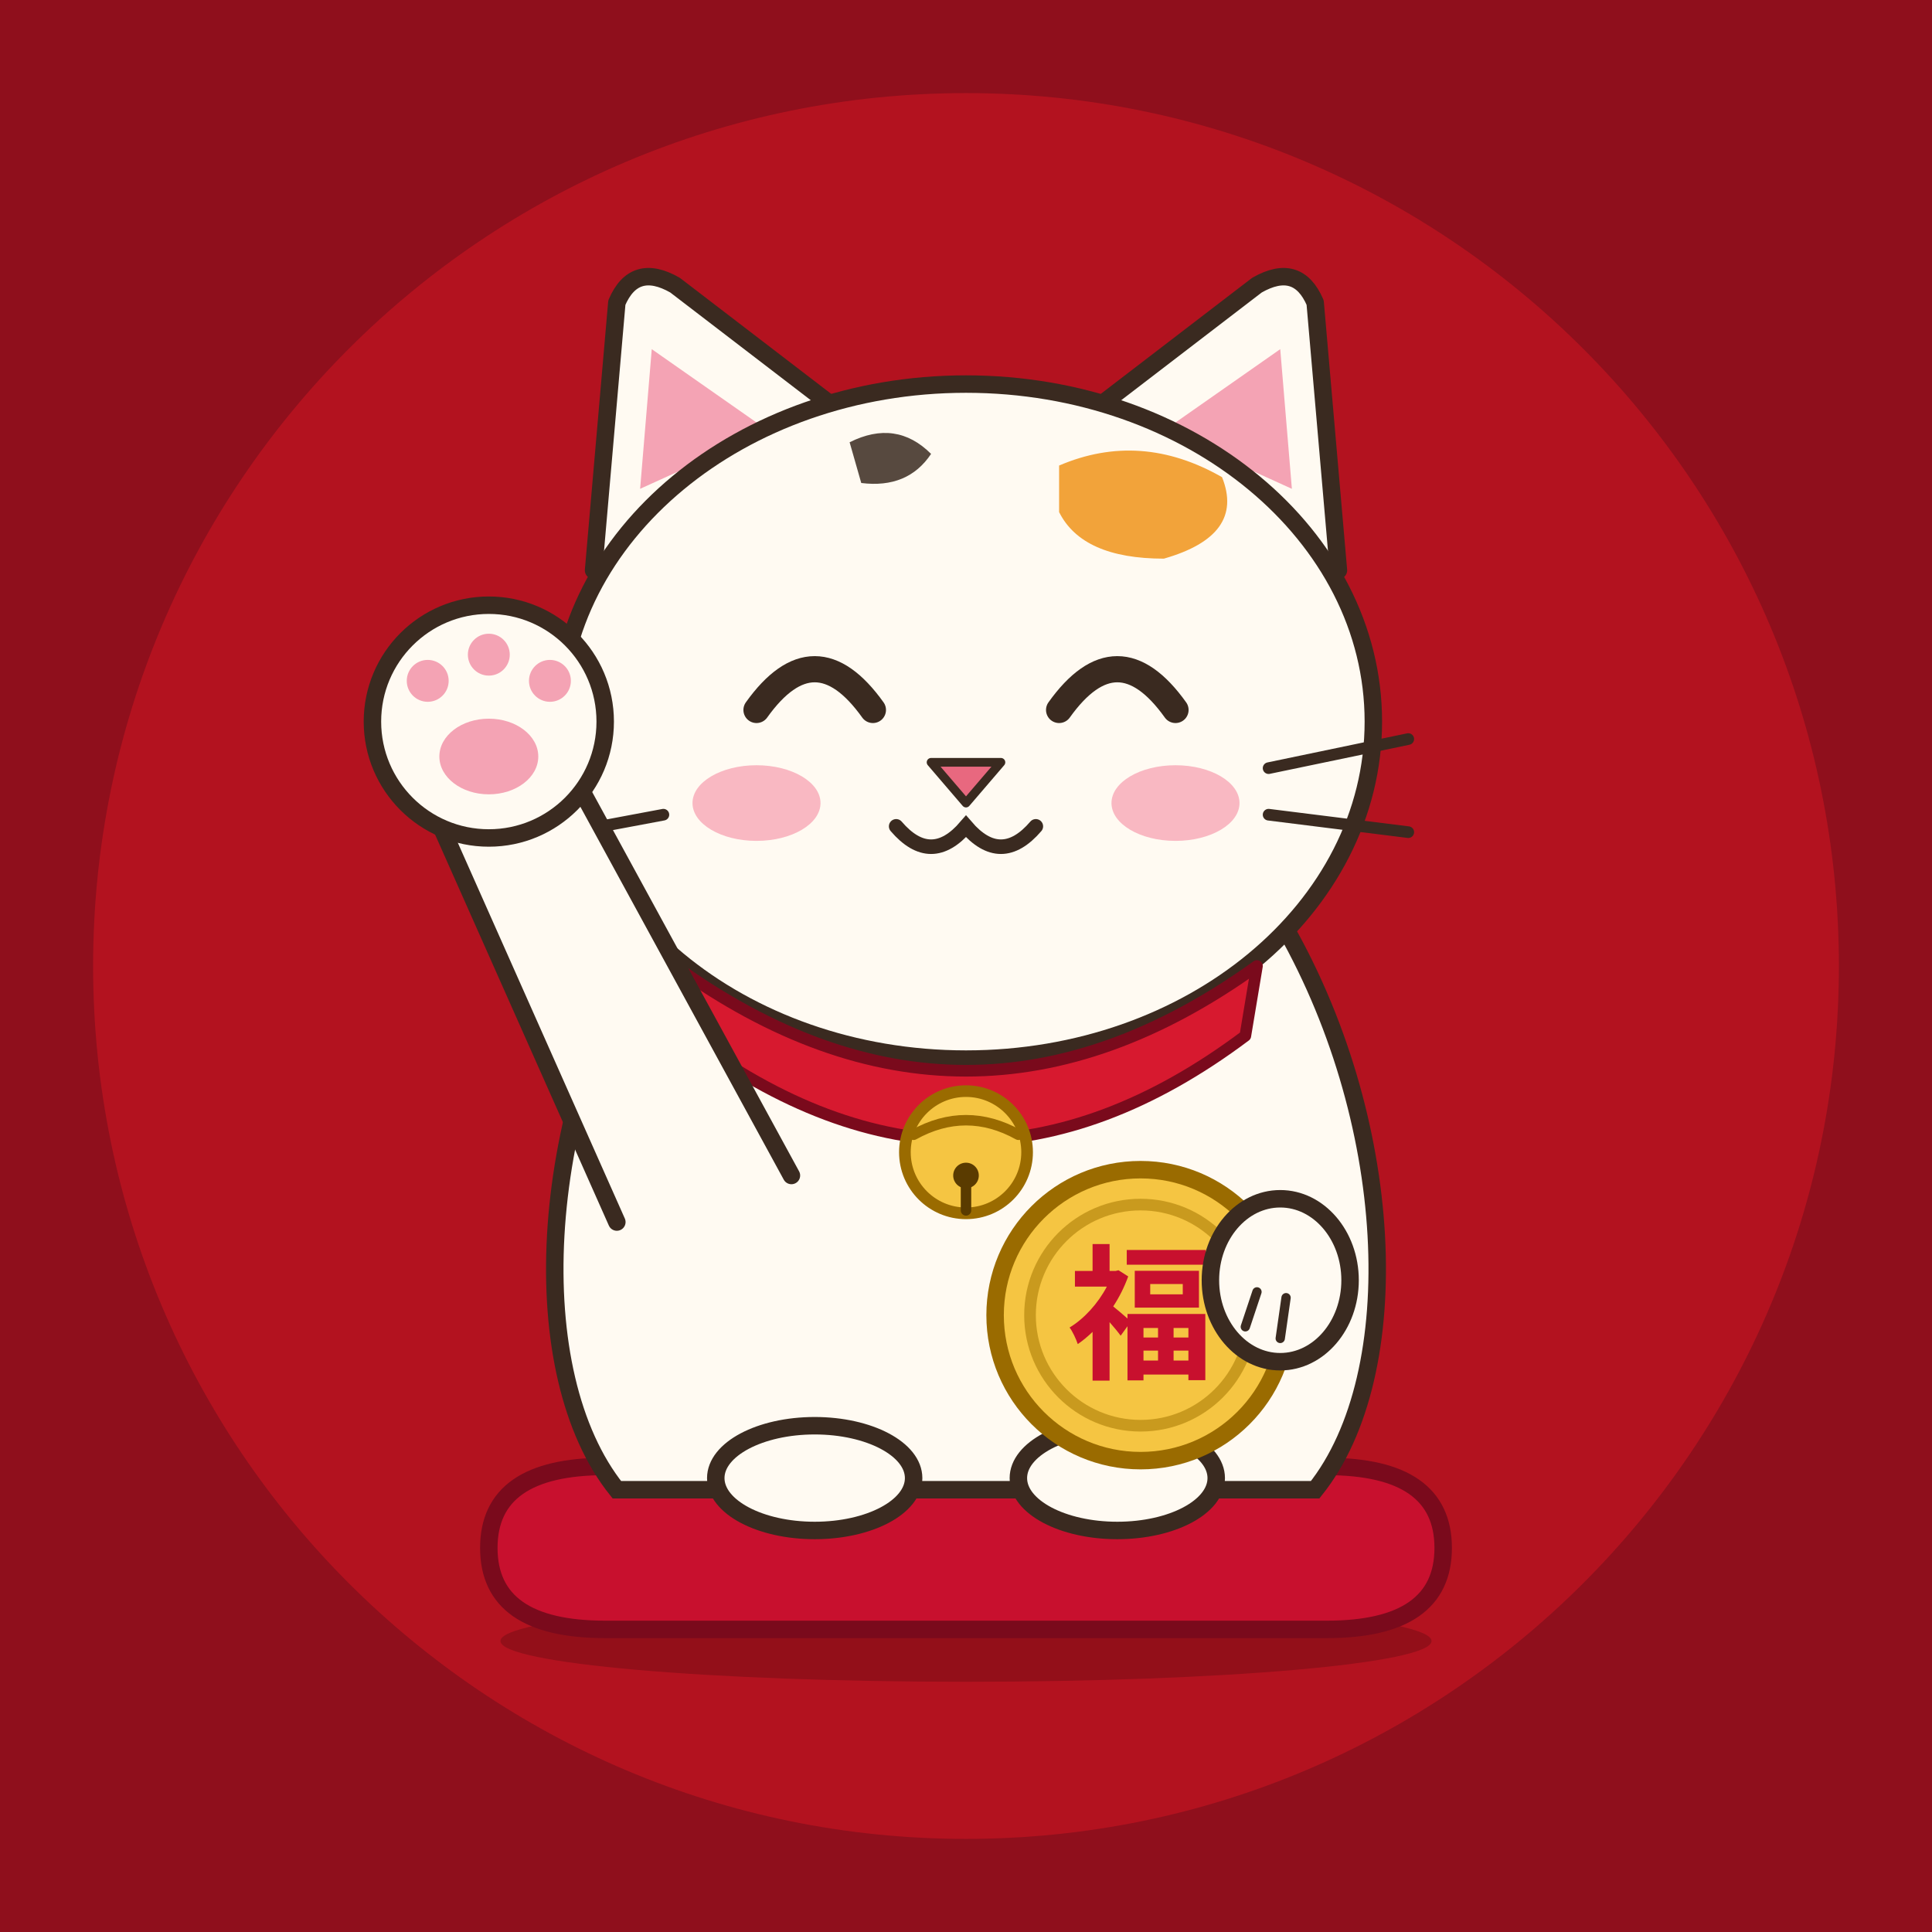
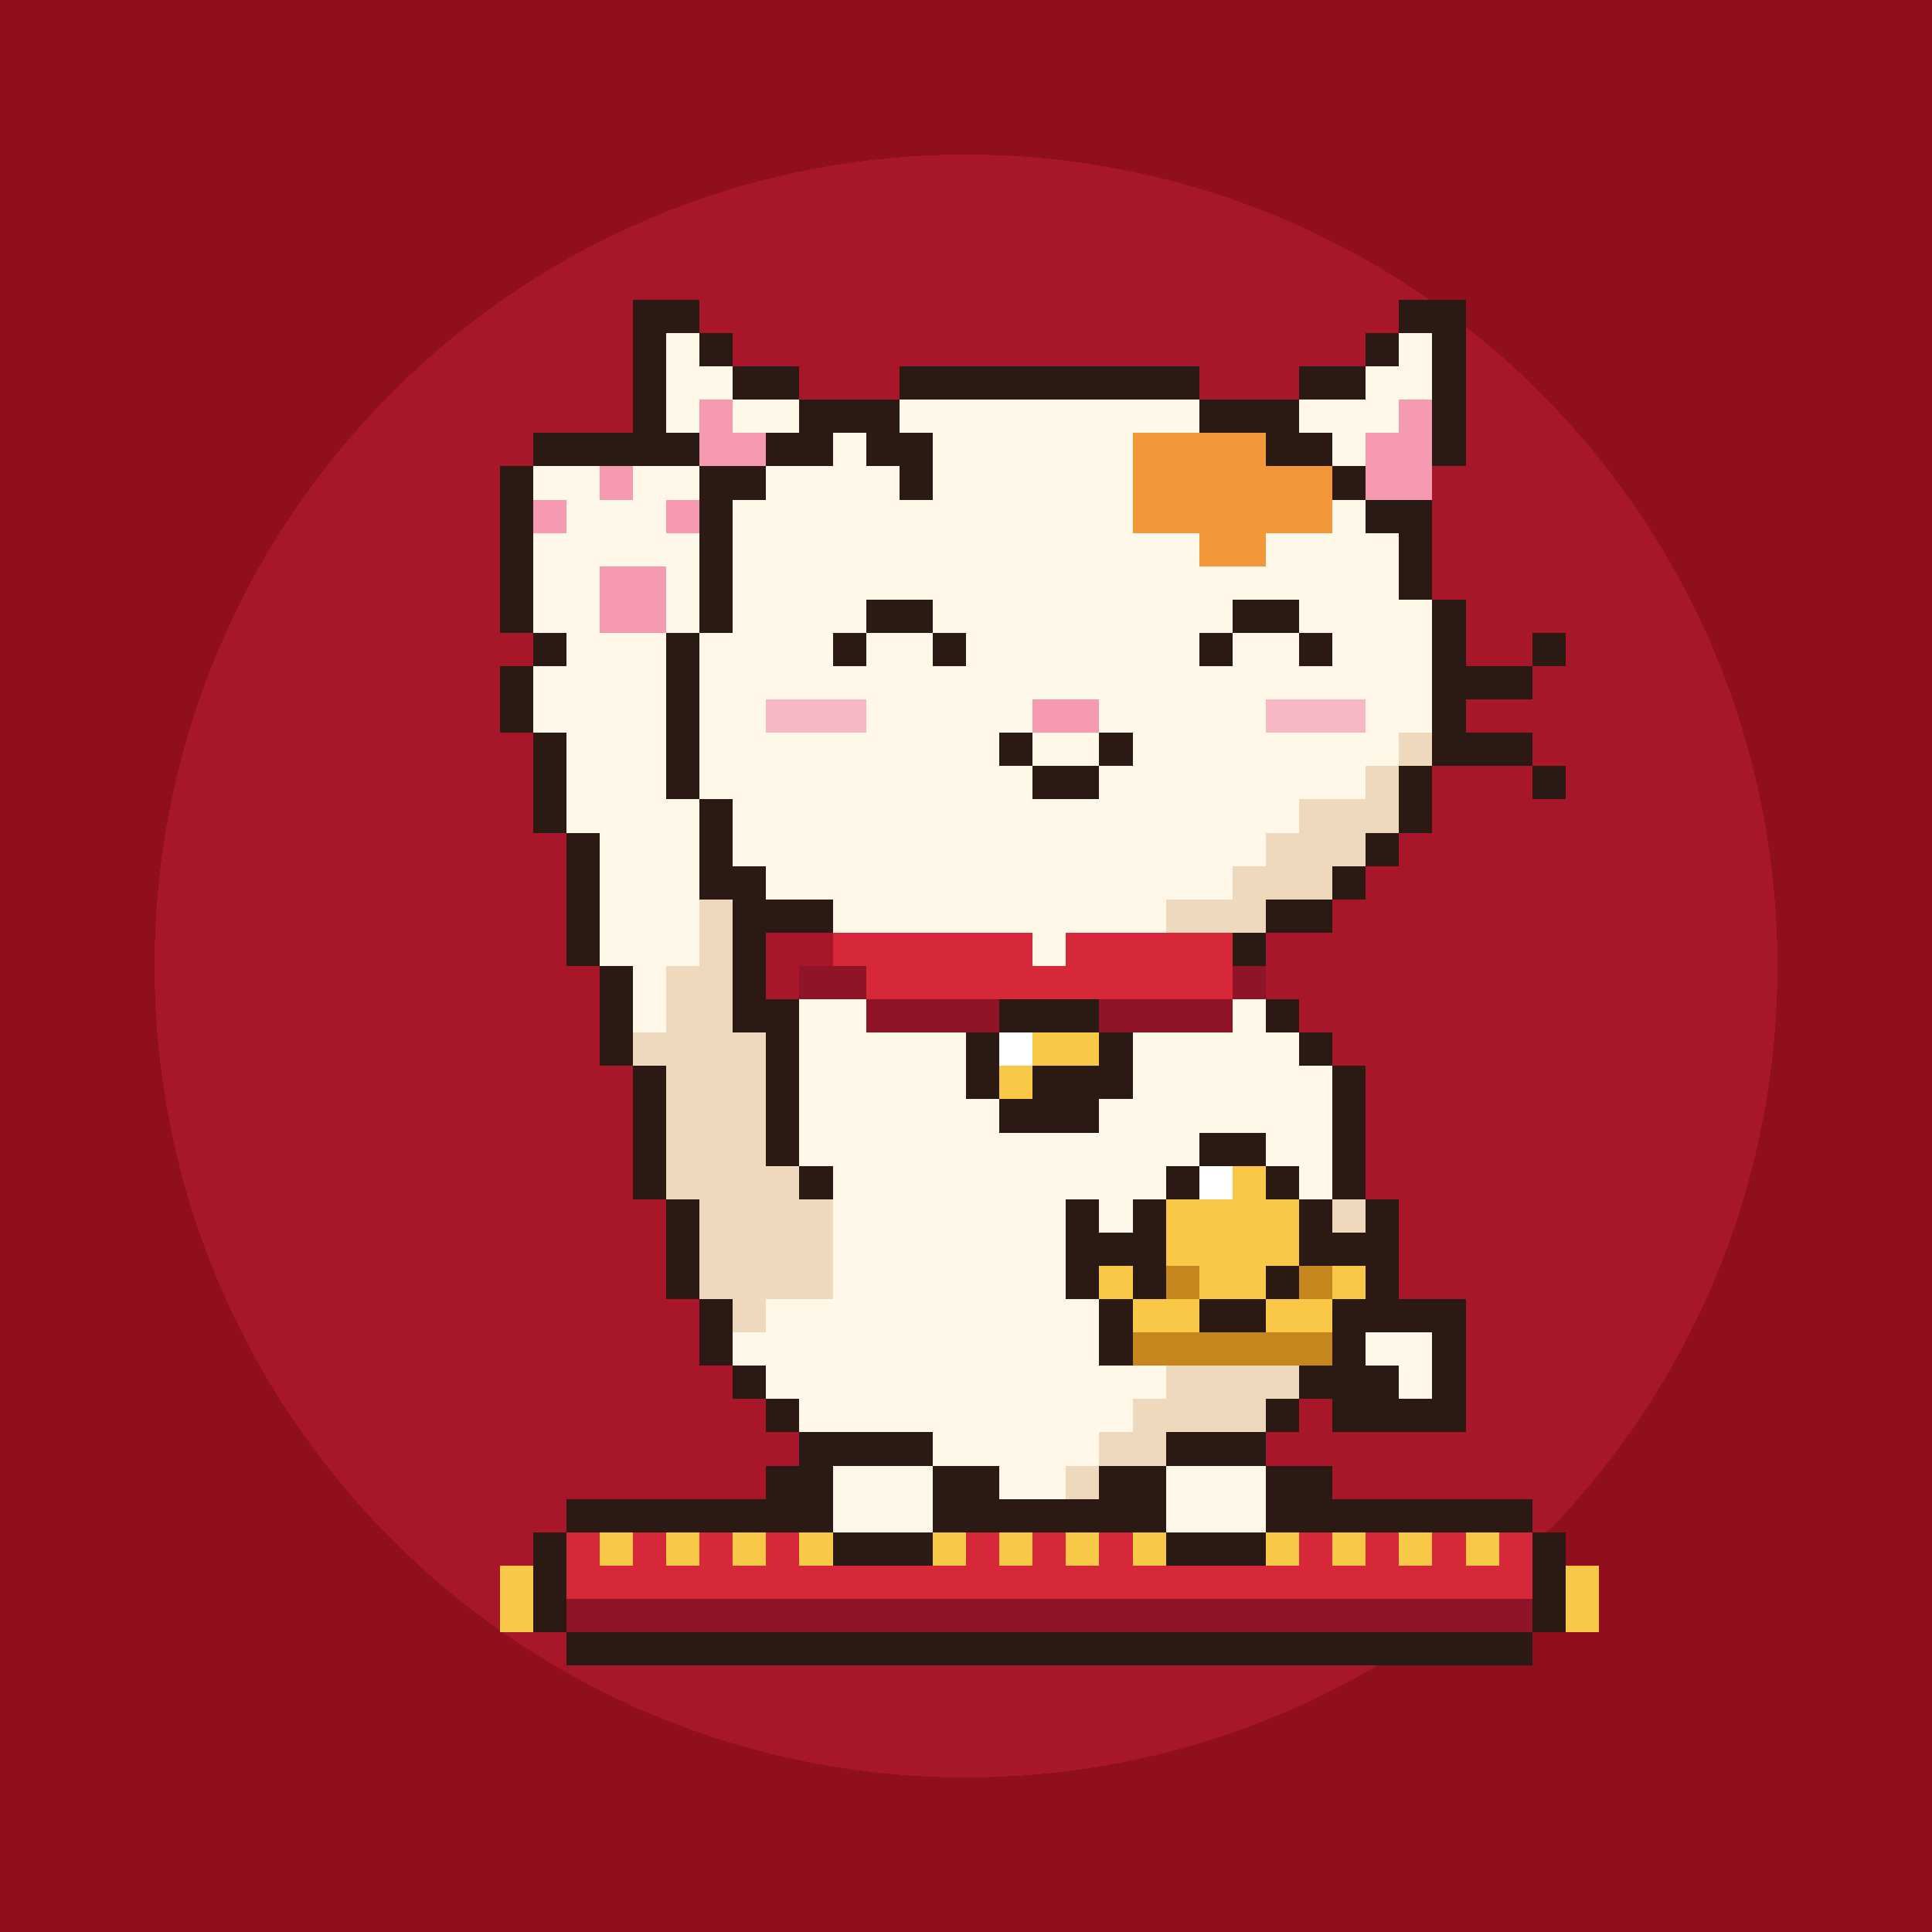
- <svg xmlns="http://www.w3.org/2000/svg" viewBox="-46 -32 332 332">
-   <rect x="-46" y="-32" width="332" height="332" fill="#8f0f1c" />
-   <circle cx="120" cy="134" r="150" fill="#b3121f" />
-   <g>
-     <ellipse cx="120" cy="250" rx="80" ry="7" fill="#000000" opacity="0.18" />
-     <path d="M38 234 Q38 220 58 220 L182 220 Q202 220 202 234 Q202 248 182 248 L58 248 Q38 248 38 234 Z" fill="#c8102e" stroke="#7a0a1c" stroke-width="3" />
-     <path d="M66 126 C46 160 44 204 60 224 L180 224 C196 204 194 160 174 126 Z" fill="#fffaf2" stroke="#3a2a20" stroke-width="3" />
-     <ellipse cx="94" cy="222" rx="17" ry="9" fill="#fffaf2" stroke="#3a2a20" stroke-width="3" />
-     <ellipse cx="146" cy="222" rx="17" ry="9" fill="#fffaf2" stroke="#3a2a20" stroke-width="3" />
-     <path d="M56 66 L60 20 Q63 13 70 17 L100 40 Z" fill="#fffaf2" stroke="#3a2a20" stroke-width="3" stroke-linejoin="round" />
-     <path d="M184 66 L180 20 Q177 13 170 17 L140 40 Z" fill="#fffaf2" stroke="#3a2a20" stroke-width="3" stroke-linejoin="round" />
-     <path d="M64 52 L66 28 L86 42 Z" fill="#f4a3b4" />
-     <path d="M176 52 L174 28 L154 42 Z" fill="#f4a3b4" />
-     <ellipse cx="120" cy="92" rx="70" ry="58" fill="#fffaf2" stroke="#3a2a20" stroke-width="3" />
-     <path d="M136 48 Q150 42 164 50 Q168 60 154 64 Q140 64 136 56 Z" fill="#f2a33a" />
-     <path d="M100 44 Q108 40 114 46 Q110 52 102 51 Z" fill="#3a2a20" opacity="0.85" />
-     <path d="M84 90 Q94 76 104 90" fill="none" stroke="#3a2a20" stroke-width="4.5" stroke-linecap="round" />
-     <path d="M136 90 Q146 76 156 90" fill="none" stroke="#3a2a20" stroke-width="4.5" stroke-linecap="round" />
-     <ellipse cx="84" cy="106" rx="11" ry="6.5" fill="#f58ca2" opacity="0.6" />
-     <ellipse cx="156" cy="106" rx="11" ry="6.5" fill="#f58ca2" opacity="0.6" />
-     <path d="M114 99 L126 99 L120 106 Z" fill="#e8687f" stroke="#3a2a20" stroke-width="1.5" stroke-linejoin="round" />
-     <path d="M108 110 Q114 117 120 110 Q126 117 132 110" fill="none" stroke="#3a2a20" stroke-width="2.5" stroke-linecap="round" />
-     <path d="M172 100 L196 95" fill="none" stroke="#3a2a20" stroke-width="2" stroke-linecap="round" />
-     <path d="M172 108 L196 111" fill="none" stroke="#3a2a20" stroke-width="2" stroke-linecap="round" />
-     <path d="M68 108 L52 111" fill="none" stroke="#3a2a20" stroke-width="2" stroke-linecap="round" />
-     <path d="M70 134 Q120 170 170 134 L168 146 Q120 182 72 146 Z" fill="#d7192f" stroke="#7a0a1c" stroke-width="2" stroke-linejoin="round" />
-     <circle cx="120" cy="166" r="10.5" fill="#f5c542" stroke="#9a6b00" stroke-width="2" />
-     <path d="M111 163 Q120 158 129 163" fill="none" stroke="#9a6b00" stroke-width="1.8" stroke-linecap="round" />
-     <circle cx="120" cy="170" r="2.2" fill="#5a3b00" />
-     <path d="M120 171 L120 176" fill="none" stroke="#5a3b00" stroke-width="1.8" stroke-linecap="round" />
-     <circle cx="150" cy="194" r="25" fill="#f5c542" stroke="#9a6b00" stroke-width="3" />
-     <circle cx="150" cy="194" r="19" fill="none" stroke="#c99a1e" stroke-width="2" />
-     <text x="150" y="203" font-size="25" font-weight="700" fill="#c8102e" text-anchor="middle" font-family="Microsoft YaHei, PingFang SC, Noto Sans SC, sans-serif">福</text>
-     <ellipse cx="174" cy="188" rx="12" ry="14" fill="#fffaf2" stroke="#3a2a20" stroke-width="3" />
-     <path d="M168 196 L170 190 M174 198 L175 191" fill="none" stroke="#3a2a20" stroke-width="1.6" stroke-linecap="round" />
-   </g>
-   <g data-pivot="76 172">
-     <path d="M60 178 L28 106 Q26 94 38 92 Q50 92 54 104 L90 170 Z" fill="#fffaf2" />
-     <path d="M60 178 L28 106 M54 104 L90 170" fill="none" stroke="#3a2a20" stroke-width="3" stroke-linecap="round" />
-     <circle cx="38" cy="92" r="20" fill="#fffaf2" stroke="#3a2a20" stroke-width="3" />
-     <ellipse cx="38" cy="98" rx="8.5" ry="6.5" fill="#f4a3b4" />
-     <circle cx="27.5" cy="85" r="3.6" fill="#f4a3b4" />
-     <circle cx="38" cy="80.5" r="3.6" fill="#f4a3b4" />
-     <circle cx="48.5" cy="85" r="3.6" fill="#f4a3b4" />
+ <svg xmlns="http://www.w3.org/2000/svg" viewBox="0 0 348 348" shape-rendering="crispEdges">
+   <rect width="348" height="348" fill="#8f0f1c" />
+   <circle cx="174.0" cy="174.0" r="146.16" fill="#a8162a" />
+   <g transform="translate(54 42)">
+     <path fill="#2b1a14" d="M60 12h12v6h-12zM198 12h12v6h-12zM60 18h6v6h-6zM72 18h6v6h-6zM192 18h6v6h-6zM204 18h6v6h-6zM60 24h6v6h-6zM78 24h12v6h-12zM108 24h54v6h-54zM180 24h12v6h-12zM204 24h6v6h-6zM60 30h6v6h-6zM90 30h18v6h-18zM162 30h18v6h-18zM204 30h6v6h-6zM60 36h6v6h-6zM84 36h12v6h-12zM102 36h12v6h-12zM174 36h12v6h-12zM204 36h6v6h-6zM66 42h6v6h-6zM78 42h6v6h-6zM108 42h6v6h-6zM186 42h6v6h-6zM66 48h12v6h-12zM192 48h12v6h-12zM66 54h6v6h-6zM198 54h6v6h-6zM66 60h6v6h-6zM198 60h6v6h-6zM48 66h18v6h-18zM102 66h12v6h-12zM168 66h12v6h-12zM204 66h6v6h-6zM42 72h6v6h-6zM60 72h6v6h-6zM96 72h6v6h-6zM114 72h6v6h-6zM162 72h6v6h-6zM180 72h6v6h-6zM204 72h6v6h-6zM222 72h6v6h-6zM36 78h6v6h-6zM66 78h6v6h-6zM204 78h18v6h-18zM36 84h6v6h-6zM66 84h6v6h-6zM204 84h6v6h-6zM42 90h6v6h-6zM66 90h6v6h-6zM126 90h6v6h-6zM144 90h6v6h-6zM204 90h18v6h-18zM42 96h6v6h-6zM66 96h6v6h-6zM132 96h12v6h-12zM198 96h6v6h-6zM222 96h6v6h-6zM42 102h6v6h-6zM72 102h6v6h-6zM198 102h6v6h-6zM48 108h6v6h-6zM72 108h6v6h-6zM192 108h6v6h-6zM48 114h6v6h-6zM72 114h12v6h-12zM186 114h6v6h-6zM48 120h6v6h-6zM78 120h18v6h-18zM174 120h12v6h-12zM48 126h6v6h-6zM78 126h6v6h-6zM168 126h6v6h-6zM54 132h6v6h-6zM78 132h6v6h-6zM54 138h6v6h-6zM78 138h12v6h-12zM126 138h18v6h-18zM174 138h6v6h-6zM54 144h6v6h-6zM84 144h6v6h-6zM120 144h6v6h-6zM144 144h6v6h-6zM180 144h6v6h-6zM60 150h6v6h-6zM84 150h6v6h-6zM120 150h6v6h-6zM132 150h18v6h-18zM186 150h6v6h-6zM60 156h6v6h-6zM84 156h6v6h-6zM126 156h18v6h-18zM186 156h6v6h-6zM60 162h6v6h-6zM84 162h6v6h-6zM162 162h12v6h-12zM186 162h6v6h-6zM60 168h6v6h-6zM90 168h6v6h-6zM156 168h6v6h-6zM174 168h6v6h-6zM186 168h6v6h-6zM66 174h6v6h-6zM138 174h6v6h-6zM150 174h6v6h-6zM180 174h6v6h-6zM192 174h6v6h-6zM66 180h6v6h-6zM138 180h18v6h-18zM180 180h18v6h-18zM66 186h6v6h-6zM138 186h6v6h-6zM150 186h6v6h-6zM174 186h6v6h-6zM192 186h6v6h-6zM72 192h6v6h-6zM144 192h6v6h-6zM162 192h12v6h-12zM186 192h24v6h-24zM72 198h6v6h-6zM144 198h6v6h-6zM186 198h6v6h-6zM204 198h6v6h-6zM78 204h6v6h-6zM180 204h18v6h-18zM204 204h6v6h-6zM84 210h6v6h-6zM174 210h6v6h-6zM186 210h24v6h-24zM90 216h24v6h-24zM156 216h18v6h-18zM84 222h12v6h-12zM114 222h12v6h-12zM144 222h12v6h-12zM174 222h12v6h-12zM48 228h48v6h-48zM114 228h42v6h-42zM174 228h48v6h-48zM42 234h6v6h-6zM96 234h18v6h-18zM156 234h18v6h-18zM222 234h6v6h-6zM42 240h6v6h-6zM222 240h6v6h-6zM42 246h6v6h-6zM222 246h6v6h-6zM48 252h174v6h-174z" />
+     <path fill="#fff7e8" d="M66 18h6v6h-6zM198 18h6v6h-6zM66 24h12v6h-12zM192 24h12v6h-12zM66 30h6v6h-6zM78 30h12v6h-12zM108 30h54v6h-54zM180 30h18v6h-18zM66 36h6v6h-6zM96 36h6v6h-6zM114 36h36v6h-36zM186 36h6v6h-6zM84 42h24v6h-24zM114 42h36v6h-36zM78 48h72v6h-72zM186 48h6v6h-6zM72 54h90v6h-90zM174 54h24v6h-24zM72 60h126v6h-126zM66 66h36v6h-36zM114 66h54v6h-54zM180 66h24v6h-24zM48 72h12v6h-12zM66 72h30v6h-30zM102 72h12v6h-12zM120 72h42v6h-42zM168 72h12v6h-12zM186 72h18v6h-18zM42 78h24v6h-24zM72 78h132v6h-132zM42 84h24v6h-24zM72 84h12v6h-12zM102 84h30v6h-30zM144 84h30v6h-30zM192 84h12v6h-12zM48 90h18v6h-18zM72 90h54v6h-54zM132 90h12v6h-12zM150 90h48v6h-48zM48 96h18v6h-18zM72 96h60v6h-60zM144 96h48v6h-48zM48 102h24v6h-24zM78 102h102v6h-102zM54 108h18v6h-18zM78 108h96v6h-96zM54 114h18v6h-18zM84 114h84v6h-84zM54 120h18v6h-18zM96 120h60v6h-60zM54 126h18v6h-18zM132 126h6v6h-6zM60 132h6v6h-6zM60 138h6v6h-6zM90 138h12v6h-12zM168 138h6v6h-6zM90 144h30v6h-30zM150 144h30v6h-30zM90 150h30v6h-30zM150 150h36v6h-36zM90 156h36v6h-36zM144 156h42v6h-42zM90 162h72v6h-72zM174 162h12v6h-12zM96 168h60v6h-60zM180 168h6v6h-6zM96 174h42v6h-42zM144 174h6v6h-6zM96 180h42v6h-42zM96 186h42v6h-42zM84 192h60v6h-60zM78 198h66v6h-66zM192 198h12v6h-12zM84 204h72v6h-72zM198 204h6v6h-6zM90 210h60v6h-60zM114 216h30v6h-30zM96 222h18v6h-18zM126 222h12v6h-12zM156 222h18v6h-18zM96 228h18v6h-18zM156 228h18v6h-18z" />
+     <path fill="#efd9bd" d="M198 90h6v6h-6zM192 96h6v6h-6zM180 102h18v6h-18zM174 108h18v6h-18zM168 114h18v6h-18zM72 120h6v6h-6zM156 120h18v6h-18zM72 126h6v6h-6zM66 132h12v6h-12zM66 138h12v6h-12zM60 144h24v6h-24zM66 150h18v6h-18zM66 156h18v6h-18zM66 162h18v6h-18zM66 168h24v6h-24zM72 174h24v6h-24zM186 174h6v6h-6zM72 180h24v6h-24zM72 186h24v6h-24zM78 192h6v6h-6zM156 204h24v6h-24zM150 210h24v6h-24zM144 216h12v6h-12zM138 222h6v6h-6z" />
+     <path fill="#ffffff" d="M126 144h6v6h-6zM162 168h6v6h-6z" />
+     <path fill="#f59ab1" d="M72 30h6v6h-6zM198 30h6v6h-6zM72 36h12v6h-12zM192 36h12v6h-12zM72 42h6v6h-6zM192 42h12v6h-12zM132 84h12v6h-12z" />
+     <path fill="#f7b8c6" d="M84 84h18v6h-18zM174 84h18v6h-18z" />
+     <path fill="#d62839" d="M96 126h36v6h-36zM138 126h30v6h-30zM102 132h66v6h-66zM48 234h6v6h-6zM60 234h6v6h-6zM72 234h6v6h-6zM84 234h6v6h-6zM120 234h6v6h-6zM132 234h6v6h-6zM144 234h6v6h-6zM180 234h6v6h-6zM192 234h6v6h-6zM204 234h6v6h-6zM216 234h6v6h-6zM48 240h174v6h-174z" />
+     <path fill="#8f1428" d="M90 132h12v6h-12zM168 132h6v6h-6zM102 138h24v6h-24zM144 138h24v6h-24zM48 246h174v6h-174z" />
+     <path fill="#f8c846" d="M132 144h12v6h-12zM126 150h6v6h-6zM168 168h6v6h-6zM156 174h24v6h-24zM156 180h24v6h-24zM144 186h6v6h-6zM162 186h12v6h-12zM186 186h6v6h-6zM150 192h12v6h-12zM174 192h12v6h-12zM54 234h6v6h-6zM66 234h6v6h-6zM78 234h6v6h-6zM90 234h6v6h-6zM114 234h6v6h-6zM126 234h6v6h-6zM138 234h6v6h-6zM150 234h6v6h-6zM174 234h6v6h-6zM186 234h6v6h-6zM198 234h6v6h-6zM210 234h6v6h-6zM36 240h6v6h-6zM228 240h6v6h-6zM36 246h6v6h-6zM228 246h6v6h-6z" />
+     <path fill="#c4861d" d="M156 186h6v6h-6zM180 186h6v6h-6zM150 198h36v6h-36z" />
+     <path fill="#f2973a" d="M150 36h24v6h-24zM150 42h36v6h-36zM150 48h36v6h-36zM162 54h12v6h-12z" />
+     <path fill="#2b1a14" d="M42 36h30v6h-30zM36 42h6v6h-6zM72 42h6v6h-6zM36 48h6v6h-6zM72 48h6v6h-6zM36 54h6v6h-6zM72 54h6v6h-6zM36 60h6v6h-6zM72 60h6v6h-6zM36 66h6v6h-6zM72 66h6v6h-6zM42 72h6v6h-6zM66 72h6v6h-6z" />
+     <path fill="#fff7e8" d="M42 42h12v6h-12zM60 42h12v6h-12zM48 48h18v6h-18zM42 54h30v6h-30zM42 60h12v6h-12zM66 60h6v6h-6zM42 66h12v6h-12zM66 66h6v6h-6zM48 72h18v6h-18z" />
+     <path fill="#f59ab1" d="M54 42h6v6h-6zM42 48h6v6h-6zM66 48h6v6h-6zM54 60h12v6h-12zM54 66h12v6h-12z" />
  </g>
</svg>
